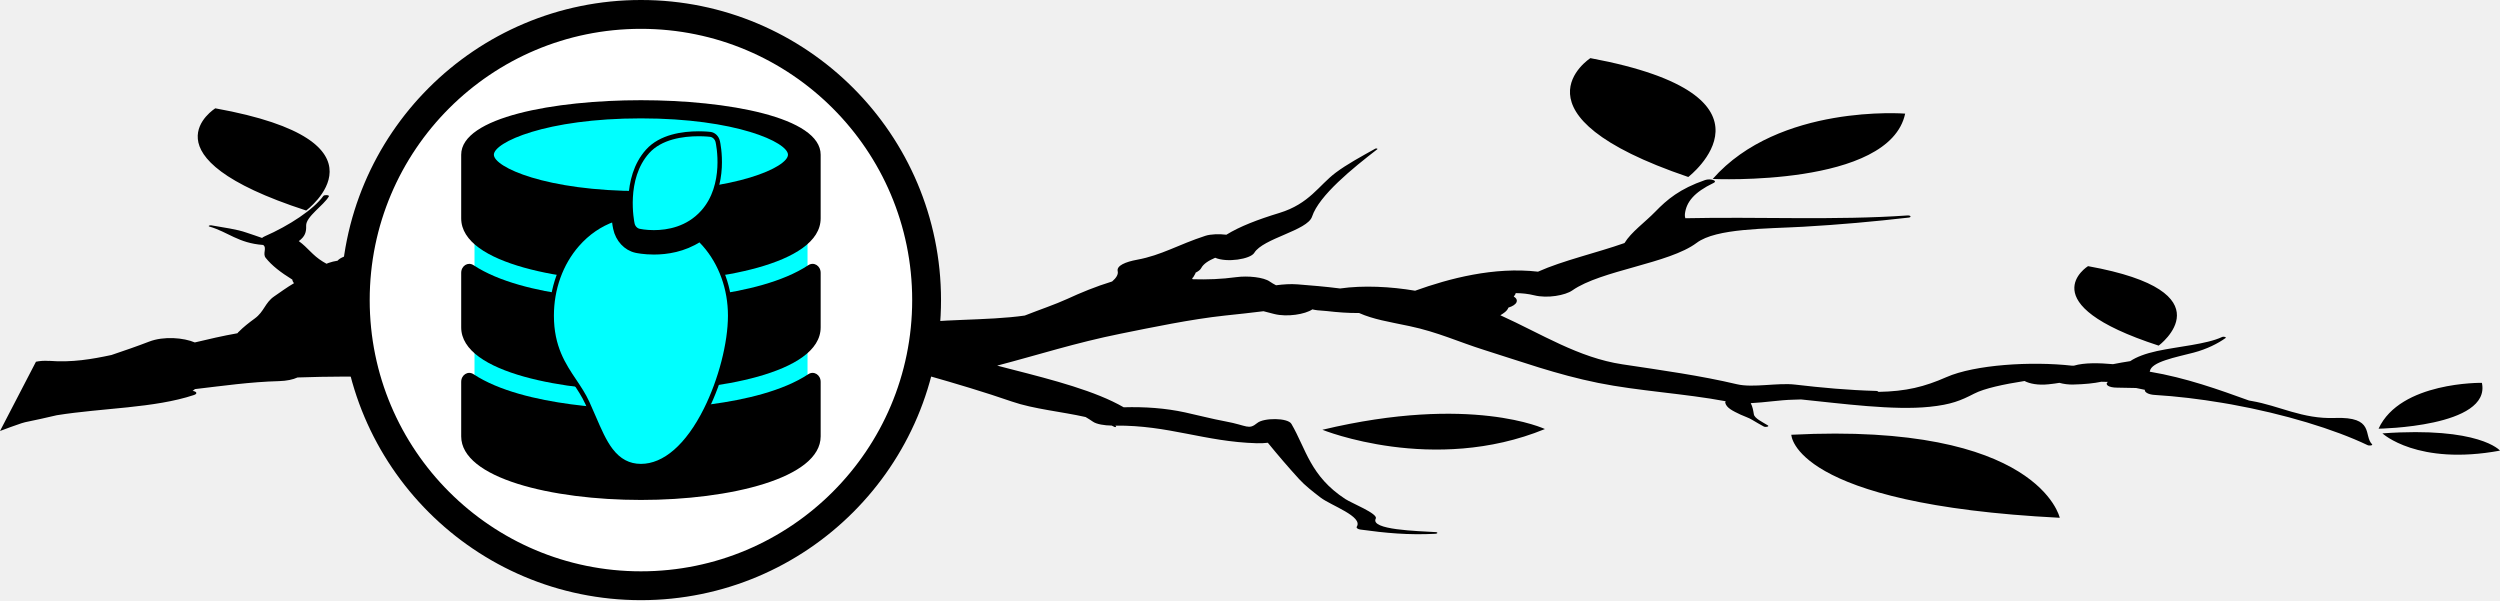
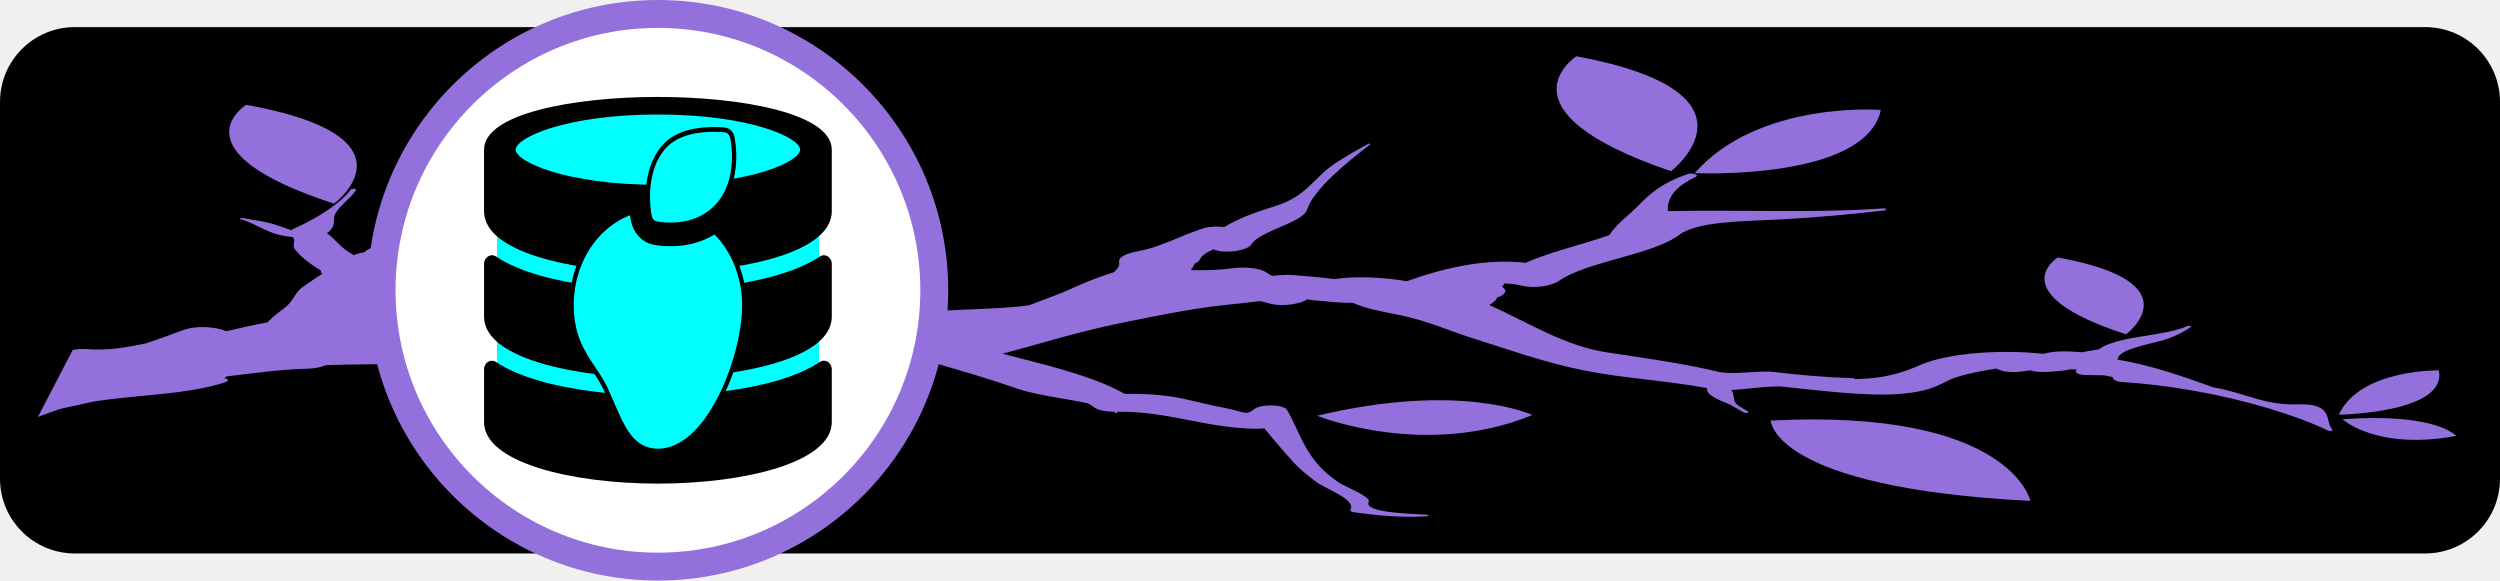
- <svg xmlns="http://www.w3.org/2000/svg" width="356.88" height="85.674" version="1.1" viewBox="0 0 367.57 75.599">
-   <g transform="translate(-5.7635 1.7643e-6)">
-     <path d="m323.15 44.496s10.618-7.89-10.389-11.686c0 0-8.794 5.459 10.389 11.686zm-90.239 12.264s-10.801-5.131-32.718 0.108c0 0 16.313 6.62 32.718-0.108zm-195.49-47.155s-11.31 7.021 13.359 15.027c0 0 13.648-10.149-13.359-15.027zm62.747 6.011s-11.993-0.194-15.193 6.742c0 0 16.593-0.23 15.193-6.742zm2.671 9.972s-3-3.559-17.288-2.54c0 0 5.117 4.781 17.288 2.54zm252.64 31.121s16.586-0.234 15.193-6.742c0 0-12.002-0.195-15.193 6.742zm17.856 3.225s-3-3.559-17.29-2.536c0.01 7.19e-4 5.127 4.782 17.29 2.536zm-133.74-57.708s-12.782 8.243 14.392 17.476c0 0 15.483-11.905-14.392-17.476zm17.984 17.765c-2e-3 0.004 26.005 1.213 28.297-9.606 0 0-18.557-1.473-28.297 9.606zm51.026 49.817s-3.043-14.08-39.467-12.207c-2e-3 0.004 0.171 10.22 39.467 12.207zm-299.7-13.894c-1.04 0.333-2.096 0.754-3.141 1.135l5.286-10.184c0.535-0.114 1.176-0.174 1.919-0.12l0.005-0.011c3.376 0.265 6.318-0.248 9.179-0.861 1.903-0.64 3.795-1.295 5.534-1.966 2.181-0.844 5.121-0.565 6.718 0.12 2.021-0.482 4.101-0.967 6.261-1.349 0.03-0.038 0.07-0.08 0.108-0.117l-0.018-0.002c0.041-0.041 0.086-0.075 0.125-0.112 0.662-0.67 1.44-1.287 2.341-1.942 1.396-1.02 1.498-2.316 2.844-3.24 0.931-0.638 1.857-1.321 2.927-1.952-0.151-0.167-0.233-0.341-0.245-0.519l-0.035-0.025c-1.643-1.018-2.981-2.035-3.889-3.184-0.489-0.616 0.236-1.482-0.372-1.889-3.652-0.265-5.144-1.905-7.899-2.706-0.256-0.076 0.032-0.227 0.31-0.176 1.842 0.341 3.644 0.538 5.197 1.086 0.766 0.268 1.53 0.502 2.232 0.764 0.097-0.078 0.206-0.158 0.365-0.227 3.634-1.589 7.197-3.939 8.649-5.948 0.142-0.2 0.931-0.142 0.814 0.064-0.772 1.34-3.395 2.982-3.345 4.316 0.038 0.918-0.154 1.581-1.078 2.26 1.355 0.984 1.971 2.055 3.53 3.015 0.173 0.106 0.358 0.21 0.542 0.313 0.099-0.044 0.207-0.087 0.312-0.124 0.398-0.143 0.843-0.249 1.31-0.323 0.749-0.893 3.548-1.259 5.564-1.656 0.933-0.182 2.112-0.197 3.052-0.045 0.45-0.005 0.901 0.008 1.358 0.044 0.908-0.336 1.876-0.642 2.811-0.957-0.323-0.185-0.401-0.42 0.026-0.691 0.685-0.439 1.487-0.828 2.398-1.171 0.327-0.189 0.663-0.378 1.006-0.562 0.222-0.464 0.403-0.924 0.716-1.27 0.3-0.34 0.98-0.438 1.651-0.393 0.663-0.433 1.366-0.852 2.146-1.254 0.079-0.372-0.07-0.728 0.169-1.187 0.497-0.958 2.219-1.522 2.29-2.595 0.01-0.221 0.58-0.366 1.052-0.34 0.641-0.794 1.373-1.581 1.974-2.372 0.151-0.199 0.874-0.142 0.814 0.064-0.378 1.297-0.415 2.635-1.024 3.917-0.324 0.678-0.342 1.522-1.109 2.173 0.211 0.328 0.361 0.662 0.083 1.014-1.103 1.391-3.605 2.488-5.528 3.715-0.085 0.164-0.168 0.324-0.262 0.487-0.19 0.348-0.92 0.635-1.67 0.906-0.11 0.047-0.226 0.086-0.348 0.121-0.396 0.139-0.779 0.272-1.078 0.408-1.328 0.596-2.075 1.704-3.777 2.141l-0.042 0.008c-0.056 0.144-0.19 0.293-0.46 0.445-1.237 0.714-2.423 1.384-3.898 2.006-0.293 0.692-0.684 1.391-1.161 2.091 0.003 0.067-0.005 0.137-0.023 0.209l0.262 0.009c1.55 0.04 2.656 0.349 3.071 0.797 1.497-0.627 2.982-1.251 4.324-1.928 0.13-0.068 0.386 8e-3 0.302 0.079-1.101 0.966-2.692 1.793-4.537 2.541-0.042 0.082-0.087 0.167-0.171 0.257-0.438 0.477 0.917 0.857 3.004 1.147 0.238 1.7e-4 0.46-0.005 0.701 0.007 1.129 0.063 2.262 0.118 3.388 0.17 0.165-0.005 0.32-0.012 0.491-0.009 6.54 0.095 13.021 0.341 19.529-0.033 1.472-0.084 3.165 0.304 4.374 0.636 0.22-0.094 0.552-0.201 1.008-0.328 1.831-0.501 4.263-0.232 5.508 0.433l0.161 0.057c2.387-0.031 4.769-0.033 7.139 5e-3 2.247-0.201 4.33-0.471 5.132-0.604 4.767-0.8 5.841-1.182 11.457-0.589 2.891 0.301 5.405 0.943 8.136 1.387 0.79 0.129 1.625 0.209 2.466 0.275 0.183-0.041 0.35-0.087 0.559-0.123 5.353-0.939 12.463-0.584 18.008-1.379 2.133-0.844 4.485-1.633 6.248-2.443 1.978-0.912 4.151-1.815 6.599-2.568 0.603-0.519 0.928-1.035 0.816-1.518-0.185-0.8 1.136-1.363 2.862-1.679 3.6-0.662 6.011-2.206 10.034-3.517 0.788-0.253 2.044-0.288 3.082-0.158 1.988-1.226 4.627-2.237 7.795-3.203 4.413-1.346 5.802-4.06 8.282-5.921 1.679-1.254 3.755-2.372 5.823-3.532 0.121-0.068 0.395 0.009 0.302 0.079-3.618 2.787-8.579 6.806-9.603 9.915-0.674 2.051-7.197 3.187-8.499 5.33-0.565 0.923-4.027 1.466-5.744 0.719-0.958 0.414-1.727 0.887-2.058 1.524-0.127 0.246-0.427 0.474-0.823 0.669-0.01 0.073-0.035 0.142-0.081 0.212-0.072 0.102-0.405 0.835-0.436 0.473 1e-3 0.071 0.023 0.139 0.043 0.211l0.058 0.071c2.187 0.061 4.236-0.016 6.397-0.309 1.691-0.23 4.035 0.006 4.928 0.65 0.286 0.2 0.595 0.376 0.918 0.543 1.072-0.138 2.13-0.214 3.155-0.134 1.912 0.15 4.132 0.332 6.265 0.607 3.385-0.486 7.45-0.282 11.028 0.329 5.011-1.803 11.621-3.547 18.07-2.8 3.651-1.64 8.646-2.77 12.717-4.21 0.983-1.619 3.011-3.05 4.525-4.609 1.738-1.79 3.593-3.363 7.319-4.652 0.788-0.271 1.938 0.1 1.243 0.431-2.855 1.372-4.008 2.804-4.207 4.563-0.03 0.205 5e-3 0.412 0.06 0.62 10.798-0.237 22.071 0.334 32.685-0.411 0.463-0.03 0.605 0.266 0.16 0.316-5.062 0.58-10.267 1.049-15.497 1.346-5.493 0.309-12.804 0.213-15.674 2.366-4.088 3.069-14.032 4.01-18.299 7.002-1.005 0.706-3.625 1.204-5.588 0.713-0.894-0.222-1.816-0.317-2.737-0.322 2e-3 0.052-5e-3 0.103-0.034 0.157-0.061 0.117-0.148 0.229-0.243 0.34 0.812 0.49 0.53 1.235-0.78 1.632-0.094 0.219-0.205 0.414-0.505 0.661-0.2 0.166-0.439 0.314-0.68 0.465 6.053 2.739 11.473 6.24 17.947 7.215 5.899 0.889 11.471 1.657 16.831 2.926 2.382 0.565 5.978-0.253 8.57 0.055 3.886 0.457 7.803 0.817 11.85 0.927 0.236 0.004 0.346 0.068 0.393 0.142 4.086-0.075 6.758-0.747 9.991-2.168 4.183-1.839 12.496-2.353 18.453-1.684 0.106-0.003 0.203-0.006 0.308-0.005 1.522-0.455 3.711-0.398 5.731-0.217 0.817-0.162 1.667-0.314 2.536-0.445 0.898-0.611 2.246-1.117 3.932-1.484 3.069-0.666 7.307-0.997 9.563-2.061 0.229-0.112 0.696 0.017 0.527 0.141-1.086 0.789-2.779 1.649-4.707 2.153-2.61 0.68-6.232 1.348-6.429 2.736l-0.034 0.064c5.378 0.904 10.187 2.645 14.615 4.242 0.157 0.027 0.28 0.048 0.349 0.061 4.095 0.696 7.483 2.681 12.251 2.504 5.923-0.22 4.202 2.583 5.486 3.869 0.164 0.161-0.404 0.246-0.656 0.126-4.898-2.341-12.223-4.576-20.056-5.995-0.459-0.069-0.911-0.153-1.365-0.233-3.285-0.551-6.635-0.958-9.931-1.158-0.877-0.054-1.481-0.413-1.393-0.747l-1.289-0.268c-0.93-0.025-1.869-0.05-2.8-0.053-1.247-0.002-1.852-0.449-1.352-0.843-0.328-0.011-0.639-0.017-0.959-0.024-1.121 0.234-2.4 0.367-4.155 0.411-0.676 0.017-1.415-0.081-2.012-0.251-0.42 0.074-0.912 0.143-1.597 0.215-1.542 0.164-2.791-0.09-3.529-0.485-3.037 0.476-5.903 1.081-7.401 1.856-1.978 1.023-3.378 1.609-6.568 1.94-5.304 0.55-12.804-0.465-18.892-1.084-0.416 0.012-0.826 0.032-1.23 0.04-1.818 0.035-4.088 0.409-6.166 0.505 0.283 0.537 0.366 1.092 0.457 1.633 0.089 0.6 1.272 1.145 2.072 1.641 0.252 0.157-0.342 0.31-0.616 0.159-0.582-0.327-1.176-0.652-1.716-0.987-0.467-0.292-1.125-0.492-1.684-0.755-1.178-0.556-2.075-0.993-2.258-1.741-0.023-0.083 0.016-0.158 0.062-0.229-5.949-1.123-12.872-1.508-18.741-2.695-6.161-1.247-11.402-3.167-16.792-4.854-3.637-1.138-6.799-2.624-10.954-3.498-3.081-0.65-5.264-0.977-7.417-1.927-1.534 0.02-3.128-0.101-4.718-0.285-0.461-0.029-0.928-0.065-1.405-0.118-0.269-0.032-0.512-0.077-0.741-0.132-1.062 0.724-3.696 1.158-5.601 0.682-0.565-0.141-1.084-0.278-1.587-0.41-1.806 0.232-3.667 0.423-5.683 0.639-4.993 0.538-10.708 1.734-15.346 2.67-6.606 1.333-12.098 3.11-18.127 4.689 0.729 0.191 1.459 0.381 2.174 0.563 6.105 1.558 12.325 3.187 16.425 5.562 3.131-0.087 6.134 0.126 9.01 0.749 1.986 0.43 3.917 0.949 5.958 1.327 3.241 0.599 3.369 1.306 4.68 0.231 0.946-0.778 4.483-0.785 5.015 0.135 2.17 3.727 2.766 7.678 7.921 11.047 0.938 0.615 4.85 2.159 4.48 2.871-0.87 1.677 6.164 1.829 8.803 1.992 0.379 0.023 0.308 0.232-0.043 0.249-3.999 0.201-7.287-0.106-11.054-0.628-0.381-0.056-0.597-0.262-0.503-0.406 0.982-1.508-3.79-3.12-5.314-4.292-1.158-0.887-2.296-1.777-3.159-2.719-1.615-1.768-3.137-3.551-4.598-5.34-0.498 0.061-1.036 0.089-1.637 0.071-7.656-0.22-13.006-2.682-20.777-2.588 0.033 0.047 0.076 0.091 0.107 0.142 0.045 0.059-0.147 0.1-0.244 0.048-0.135-0.07-0.265-0.132-0.402-0.198-1.071-0.01-2.229-0.201-2.76-0.572-0.343-0.238-0.703-0.463-1.082-0.685-3.494-0.789-7.63-1.17-10.811-2.268-4.006-1.382-8.217-2.642-12.541-3.871l-0.241-0.067c-2.952-0.091-5.725-0.253-8.497-0.564-1.808 0.18-3.908-0.011-5.576-0.779l-0.113-0.057c-1.048-0.182-2.12-0.374-3.201-0.585-9.288 0.797-18.588 0.57-28.075-0.087-5.611 1.178-14.241 1.293-19.663 1.797-8.965 0.833-18.062 0.326-27.15 0.664-0.662 0.304-1.586 0.505-2.697 0.536-4.299 0.118-8.296 0.7-12.389 1.175-0.096 0.093-0.208 0.18-0.345 0.262 0.596 0.08 0.787 0.41 0.209 0.605-5.827 1.943-13.469 1.898-20.18 2.975-1.51 0.359-3.068 0.7-4.656 1.027-0.18 0.053-0.365 0.097-0.537 0.154zm171.9-21.797 0.031-0.024z" stroke-width="5.822" />
-     <circle cx="100" cy="37.799" r="42" fill="#fff" stroke="#000" stroke-width="4.24" />
-     <g transform="matrix(2.9734 0 0 3.4338 45.267 -22.794)">
+ <svg xmlns="http://www.w3.org/2000/svg" width="368.93" height="85.674" version="1.1" viewBox="0 0 379.98 75.599">
+   <g transform="translate(2.62e-5 .00046576)">
+     <rect x="-2.62e-5" y="-2.201" width="379.98" height="80" ry="11.369" stroke-width=".908" />
+     <path d="m323.15 44.496s10.618-7.89-10.389-11.686c0 0-8.794 5.459 10.389 11.686zm-90.239 12.264s-10.801-5.131-32.718 0.108c0 0 16.313 6.62 32.718-0.108zm-195.49-47.155s-11.31 7.021 13.359 15.027c0 0 13.648-10.149-13.359-15.027zm62.747 6.011s-11.993-0.194-15.193 6.742c0 0 16.593-0.23 15.193-6.742zm2.671 9.972s-3-3.559-17.288-2.54c0 0 5.117 4.781 17.288 2.54zm252.64 31.121s16.586-0.234 15.193-6.742c0 0-12.002-0.195-15.193 6.742zm17.856 3.225s-3-3.559-17.29-2.536c0.01 7.19e-4 5.127 4.782 17.29 2.536zm-133.74-57.708s-12.782 8.243 14.392 17.476c0 0 15.483-11.905-14.392-17.476zm17.984 17.765c-2e-3 0.004 26.005 1.213 28.297-9.606 0 0-18.557-1.473-28.297 9.606zm51.026 49.817s-3.043-14.08-39.467-12.207c-2e-3 0.004 0.171 10.22 39.467 12.207zm-299.7-13.894c-1.04 0.333-2.096 0.754-3.141 1.135l5.286-10.184c0.535-0.114 1.176-0.174 1.919-0.12l0.005-0.011c3.376 0.265 6.318-0.248 9.179-0.861 1.903-0.64 3.795-1.295 5.534-1.966 2.181-0.844 5.121-0.565 6.718 0.12 2.021-0.482 4.101-0.967 6.261-1.349 0.03-0.038 0.07-0.08 0.108-0.117l-0.018-0.002c0.041-0.041 0.086-0.075 0.125-0.112 0.662-0.67 1.44-1.287 2.341-1.942 1.396-1.02 1.498-2.316 2.844-3.24 0.931-0.638 1.857-1.321 2.927-1.952-0.151-0.167-0.233-0.341-0.245-0.519l-0.035-0.025c-1.643-1.018-2.981-2.035-3.889-3.184-0.489-0.616 0.236-1.482-0.372-1.889-3.652-0.265-5.144-1.905-7.899-2.706-0.256-0.076 0.032-0.227 0.31-0.176 1.842 0.341 3.644 0.538 5.197 1.086 0.766 0.268 1.53 0.502 2.232 0.764 0.097-0.078 0.206-0.158 0.365-0.227 3.634-1.589 7.197-3.939 8.649-5.948 0.142-0.2 0.931-0.142 0.814 0.064-0.772 1.34-3.395 2.982-3.345 4.316 0.038 0.918-0.154 1.581-1.078 2.26 1.355 0.984 1.971 2.055 3.53 3.015 0.173 0.106 0.358 0.21 0.542 0.313 0.099-0.044 0.207-0.087 0.312-0.124 0.398-0.143 0.843-0.249 1.31-0.323 0.749-0.893 3.548-1.259 5.564-1.656 0.933-0.182 2.112-0.197 3.052-0.045 0.45-0.005 0.901 0.008 1.358 0.044 0.908-0.336 1.876-0.642 2.811-0.957-0.323-0.185-0.401-0.42 0.026-0.691 0.685-0.439 1.487-0.828 2.398-1.171 0.327-0.189 0.663-0.378 1.006-0.562 0.222-0.464 0.403-0.924 0.716-1.27 0.3-0.34 0.98-0.438 1.651-0.393 0.663-0.433 1.366-0.852 2.146-1.254 0.079-0.372-0.07-0.728 0.169-1.187 0.497-0.958 2.219-1.522 2.29-2.595 0.01-0.221 0.58-0.366 1.052-0.34 0.641-0.794 1.373-1.581 1.974-2.372 0.151-0.199 0.874-0.142 0.814 0.064-0.378 1.297-0.415 2.635-1.024 3.917-0.324 0.678-0.342 1.522-1.109 2.173 0.211 0.328 0.361 0.662 0.083 1.014-1.103 1.391-3.605 2.488-5.528 3.715-0.085 0.164-0.168 0.324-0.262 0.487-0.19 0.348-0.92 0.635-1.67 0.906-0.11 0.047-0.226 0.086-0.348 0.121-0.396 0.139-0.779 0.272-1.078 0.408-1.328 0.596-2.075 1.704-3.777 2.141l-0.042 0.008c-0.056 0.144-0.19 0.293-0.46 0.445-1.237 0.714-2.423 1.384-3.898 2.006-0.293 0.692-0.684 1.391-1.161 2.091 0.003 0.067-0.005 0.137-0.023 0.209l0.262 0.009c1.55 0.04 2.656 0.349 3.071 0.797 1.497-0.627 2.982-1.251 4.324-1.928 0.13-0.068 0.386 8e-3 0.302 0.079-1.101 0.966-2.692 1.793-4.537 2.541-0.042 0.082-0.087 0.167-0.171 0.257-0.438 0.477 0.917 0.857 3.004 1.147 0.238 1.7e-4 0.46-0.005 0.701 0.007 1.129 0.063 2.262 0.118 3.388 0.17 0.165-0.005 0.32-0.012 0.491-0.009 6.54 0.095 13.021 0.341 19.529-0.033 1.472-0.084 3.165 0.304 4.374 0.636 0.22-0.094 0.552-0.201 1.008-0.328 1.831-0.501 4.263-0.232 5.508 0.433l0.161 0.057c2.387-0.031 4.769-0.033 7.139 5e-3 2.247-0.201 4.33-0.471 5.132-0.604 4.767-0.8 5.841-1.182 11.457-0.589 2.891 0.301 5.405 0.943 8.136 1.387 0.79 0.129 1.625 0.209 2.466 0.275 0.183-0.041 0.35-0.087 0.559-0.123 5.353-0.939 12.463-0.584 18.008-1.379 2.133-0.844 4.485-1.633 6.248-2.443 1.978-0.912 4.151-1.815 6.599-2.568 0.603-0.519 0.928-1.035 0.816-1.518-0.185-0.8 1.136-1.363 2.862-1.679 3.6-0.662 6.011-2.206 10.034-3.517 0.788-0.253 2.044-0.288 3.082-0.158 1.988-1.226 4.627-2.237 7.795-3.203 4.413-1.346 5.802-4.06 8.282-5.921 1.679-1.254 3.755-2.372 5.823-3.532 0.121-0.068 0.395 0.009 0.302 0.079-3.618 2.787-8.579 6.806-9.603 9.915-0.674 2.051-7.197 3.187-8.499 5.33-0.565 0.923-4.027 1.466-5.744 0.719-0.958 0.414-1.727 0.887-2.058 1.524-0.127 0.246-0.427 0.474-0.823 0.669-0.01 0.073-0.035 0.142-0.081 0.212-0.072 0.102-0.405 0.835-0.436 0.473 1e-3 0.071 0.023 0.139 0.043 0.211l0.058 0.071c2.187 0.061 4.236-0.016 6.397-0.309 1.691-0.23 4.035 0.006 4.928 0.65 0.286 0.2 0.595 0.376 0.918 0.543 1.072-0.138 2.13-0.214 3.155-0.134 1.912 0.15 4.132 0.332 6.265 0.607 3.385-0.486 7.45-0.282 11.028 0.329 5.011-1.803 11.621-3.547 18.07-2.8 3.651-1.64 8.646-2.77 12.717-4.21 0.983-1.619 3.011-3.05 4.525-4.609 1.738-1.79 3.593-3.363 7.319-4.652 0.788-0.271 1.938 0.1 1.243 0.431-2.855 1.372-4.008 2.804-4.207 4.563-0.03 0.205 5e-3 0.412 0.06 0.62 10.798-0.237 22.071 0.334 32.685-0.411 0.463-0.03 0.605 0.266 0.16 0.316-5.062 0.58-10.267 1.049-15.497 1.346-5.493 0.309-12.804 0.213-15.674 2.366-4.088 3.069-14.032 4.01-18.299 7.002-1.005 0.706-3.625 1.204-5.588 0.713-0.894-0.222-1.816-0.317-2.737-0.322 2e-3 0.052-5e-3 0.103-0.034 0.157-0.061 0.117-0.148 0.229-0.243 0.34 0.812 0.49 0.53 1.235-0.78 1.632-0.094 0.219-0.205 0.414-0.505 0.661-0.2 0.166-0.439 0.314-0.68 0.465 6.053 2.739 11.473 6.24 17.947 7.215 5.899 0.889 11.471 1.657 16.831 2.926 2.382 0.565 5.978-0.253 8.57 0.055 3.886 0.457 7.803 0.817 11.85 0.927 0.236 0.004 0.346 0.068 0.393 0.142 4.086-0.075 6.758-0.747 9.991-2.168 4.183-1.839 12.496-2.353 18.453-1.684 0.106-0.003 0.203-0.006 0.308-0.005 1.522-0.455 3.711-0.398 5.731-0.217 0.817-0.162 1.667-0.314 2.536-0.445 0.898-0.611 2.246-1.117 3.932-1.484 3.069-0.666 7.307-0.997 9.563-2.061 0.229-0.112 0.696 0.017 0.527 0.141-1.086 0.789-2.779 1.649-4.707 2.153-2.61 0.68-6.232 1.348-6.429 2.736l-0.034 0.064c5.378 0.904 10.187 2.645 14.615 4.242 0.157 0.027 0.28 0.048 0.349 0.061 4.095 0.696 7.483 2.681 12.251 2.504 5.923-0.22 4.202 2.583 5.486 3.869 0.164 0.161-0.404 0.246-0.656 0.126-4.898-2.341-12.223-4.576-20.056-5.995-0.459-0.069-0.911-0.153-1.365-0.233-3.285-0.551-6.635-0.958-9.931-1.158-0.877-0.054-1.481-0.413-1.393-0.747l-1.289-0.268c-0.93-0.025-1.869-0.05-2.8-0.053-1.247-0.002-1.852-0.449-1.352-0.843-0.328-0.011-0.639-0.017-0.959-0.024-1.121 0.234-2.4 0.367-4.155 0.411-0.676 0.017-1.415-0.081-2.012-0.251-0.42 0.074-0.912 0.143-1.597 0.215-1.542 0.164-2.791-0.09-3.529-0.485-3.037 0.476-5.903 1.081-7.401 1.856-1.978 1.023-3.378 1.609-6.568 1.94-5.304 0.55-12.804-0.465-18.892-1.084-0.416 0.012-0.826 0.032-1.23 0.04-1.818 0.035-4.088 0.409-6.166 0.505 0.283 0.537 0.366 1.092 0.457 1.633 0.089 0.6 1.272 1.145 2.072 1.641 0.252 0.157-0.342 0.31-0.616 0.159-0.582-0.327-1.176-0.652-1.716-0.987-0.467-0.292-1.125-0.492-1.684-0.755-1.178-0.556-2.075-0.993-2.258-1.741-0.023-0.083 0.016-0.158 0.062-0.229-5.949-1.123-12.872-1.508-18.741-2.695-6.161-1.247-11.402-3.167-16.792-4.854-3.637-1.138-6.799-2.624-10.954-3.498-3.081-0.65-5.264-0.977-7.417-1.927-1.534 0.02-3.128-0.101-4.718-0.285-0.461-0.029-0.928-0.065-1.405-0.118-0.269-0.032-0.512-0.077-0.741-0.132-1.062 0.724-3.696 1.158-5.601 0.682-0.565-0.141-1.084-0.278-1.587-0.41-1.806 0.232-3.667 0.423-5.683 0.639-4.993 0.538-10.708 1.734-15.346 2.67-6.606 1.333-12.098 3.11-18.127 4.689 0.729 0.191 1.459 0.381 2.174 0.563 6.105 1.558 12.325 3.187 16.425 5.562 3.131-0.087 6.134 0.126 9.01 0.749 1.986 0.43 3.917 0.949 5.958 1.327 3.241 0.599 3.369 1.306 4.68 0.231 0.946-0.778 4.483-0.785 5.015 0.135 2.17 3.727 2.766 7.678 7.921 11.047 0.938 0.615 4.85 2.159 4.48 2.871-0.87 1.677 6.164 1.829 8.803 1.992 0.379 0.023 0.308 0.232-0.043 0.249-3.999 0.201-7.287-0.106-11.054-0.628-0.381-0.056-0.597-0.262-0.503-0.406 0.982-1.508-3.79-3.12-5.314-4.292-1.158-0.887-2.296-1.777-3.159-2.719-1.615-1.768-3.137-3.551-4.598-5.34-0.498 0.061-1.036 0.089-1.637 0.071-7.656-0.22-13.006-2.682-20.777-2.588 0.033 0.047 0.076 0.091 0.107 0.142 0.045 0.059-0.147 0.1-0.244 0.048-0.135-0.07-0.265-0.132-0.402-0.198-1.071-0.01-2.229-0.201-2.76-0.572-0.343-0.238-0.703-0.463-1.082-0.685-3.494-0.789-7.63-1.17-10.811-2.268-4.006-1.382-8.217-2.642-12.541-3.871l-0.241-0.067c-2.952-0.091-5.725-0.253-8.497-0.564-1.808 0.18-3.908-0.011-5.576-0.779l-0.113-0.057c-1.048-0.182-2.12-0.374-3.201-0.585-9.288 0.797-18.588 0.57-28.075-0.087-5.611 1.178-14.241 1.293-19.663 1.797-8.965 0.833-18.062 0.326-27.15 0.664-0.662 0.304-1.586 0.505-2.697 0.536-4.299 0.118-8.296 0.7-12.389 1.175-0.096 0.093-0.208 0.18-0.345 0.262 0.596 0.08 0.787 0.41 0.209 0.605-5.827 1.943-13.469 1.898-20.18 2.975-1.51 0.359-3.068 0.7-4.656 1.027-0.18 0.053-0.365 0.097-0.537 0.154zm171.9-21.797 0.031-0.024z" fill="#9370db" stroke-width="5.822" />
+     <circle cx="100" cy="37.799" r="42" fill="#fff" stroke="#9370db" stroke-width="4.24" />
+     <g transform="matrix(2.9734,0,0,3.4338,45.267,-22.794)">
      <rect x="10.178" y="14.25" width="16.467" height="7.945" fill="#0ff" />
      <ellipse transform="matrix(.87405 0 0 .87405 2.7277 2.229)" cx="18.056" cy="10.338" rx="9.043" ry="2.143" fill="#0ff" />
      <g transform="matrix(.037872 0 0 .036469 9.5192 9.0879)">
        <path d="m234.67 0c-113.02 0-234.67 20.031-234.67 64v74.667c0 54.781 140.33 74.667 234.67 74.667s234.67-19.885 234.67-74.667v-74.667c-1e-3 -43.969-121.65-64-234.67-64zm0 106.67c-124.23 0-192-28.188-192-42.667s67.771-42.667 192-42.667 192 28.187 192 42.667c0 14.479-67.771 42.667-192 42.667z" />
        <path d="m453.21 321.71c-66.253 39.454-199.01 40.955-218.54 40.955s-152.29-1.502-218.54-40.955c-7.171-4.27-16.122 0.661-16.122 9.006v63.949c0 49.021 118.05 74.667 234.67 74.667s234.67-25.646 234.67-74.667v-63.949c-1e-3 -8.345-8.952-13.276-16.122-9.006z" />
        <path d="m453.21 193.71c-66.253 39.454-199.01 40.955-218.54 40.955s-152.29-1.502-218.54-40.955c-7.171-4.27-16.122 0.661-16.122 9.006v63.949c0 54.781 140.33 74.667 234.67 74.667s234.67-19.885 234.67-74.667v-63.949c-1e-3 -8.345-8.952-13.276-16.122-9.006z" />
      </g>
      <g transform="matrix(.019402 0 0 .018683 11.965 15.225)" fill="#0ff" stroke="#000" stroke-width="14.307">
        <g transform="matrix(1.4887,0,0,1.4887,-49.078,-251.56)" fill="#0ff" stroke="#000" stroke-width="7.615">
          <path d="m387.55 12.169c-1.522-6.081-6.666-10.574-12.896-11.266-0.332-0.038-8.258-0.903-19.774-0.903-27.512 0-65.012 4.698-87.426 27.077-41.959 41.9-26.717 108.88-26.049 111.71 1.35 5.705 5.899 10.101 11.646 11.255 0.427 0.086 10.626 2.1 25.095 2.1 23.995 0 57.967-5.361 83.543-30.904 42.05-41.993 26.542-106.35 25.861-109.06z" stroke-width="7.61" />
          <path d="m364.77 170.18c-2.586-2.66-5.257-5.209-8-7.651-27.105 15.739-56.4 19.606-78.627 19.606-17.156 0-29.646-2.414-31-2.687-17.188-3.451-30.9-16.704-34.936-33.769-0.403-1.706-1.516-6.756-2.472-14.154-23.495 7.42-44.882 20.53-62.505 38.655-28.385 29.195-44.017 68.22-44.017 109.89 0 48.621 20.642 76.261 38.854 100.65 8.239 11.033 16.023 21.455 22.243 33.703 3.792 7.465 7.281 14.742 10.656 21.78 9.741 20.313 18.153 37.858 29.558 51.325 13.947 16.471 30.787 24.477 51.482 24.477 40.465 0 79.929-30.918 111.12-87.06 25.307-45.548 41.658-102.41 41.658-144.87 1e-3 -41.665-15.631-80.69-44.015-109.89z" />
        </g>
      </g>
    </g>
  </g>
</svg>
